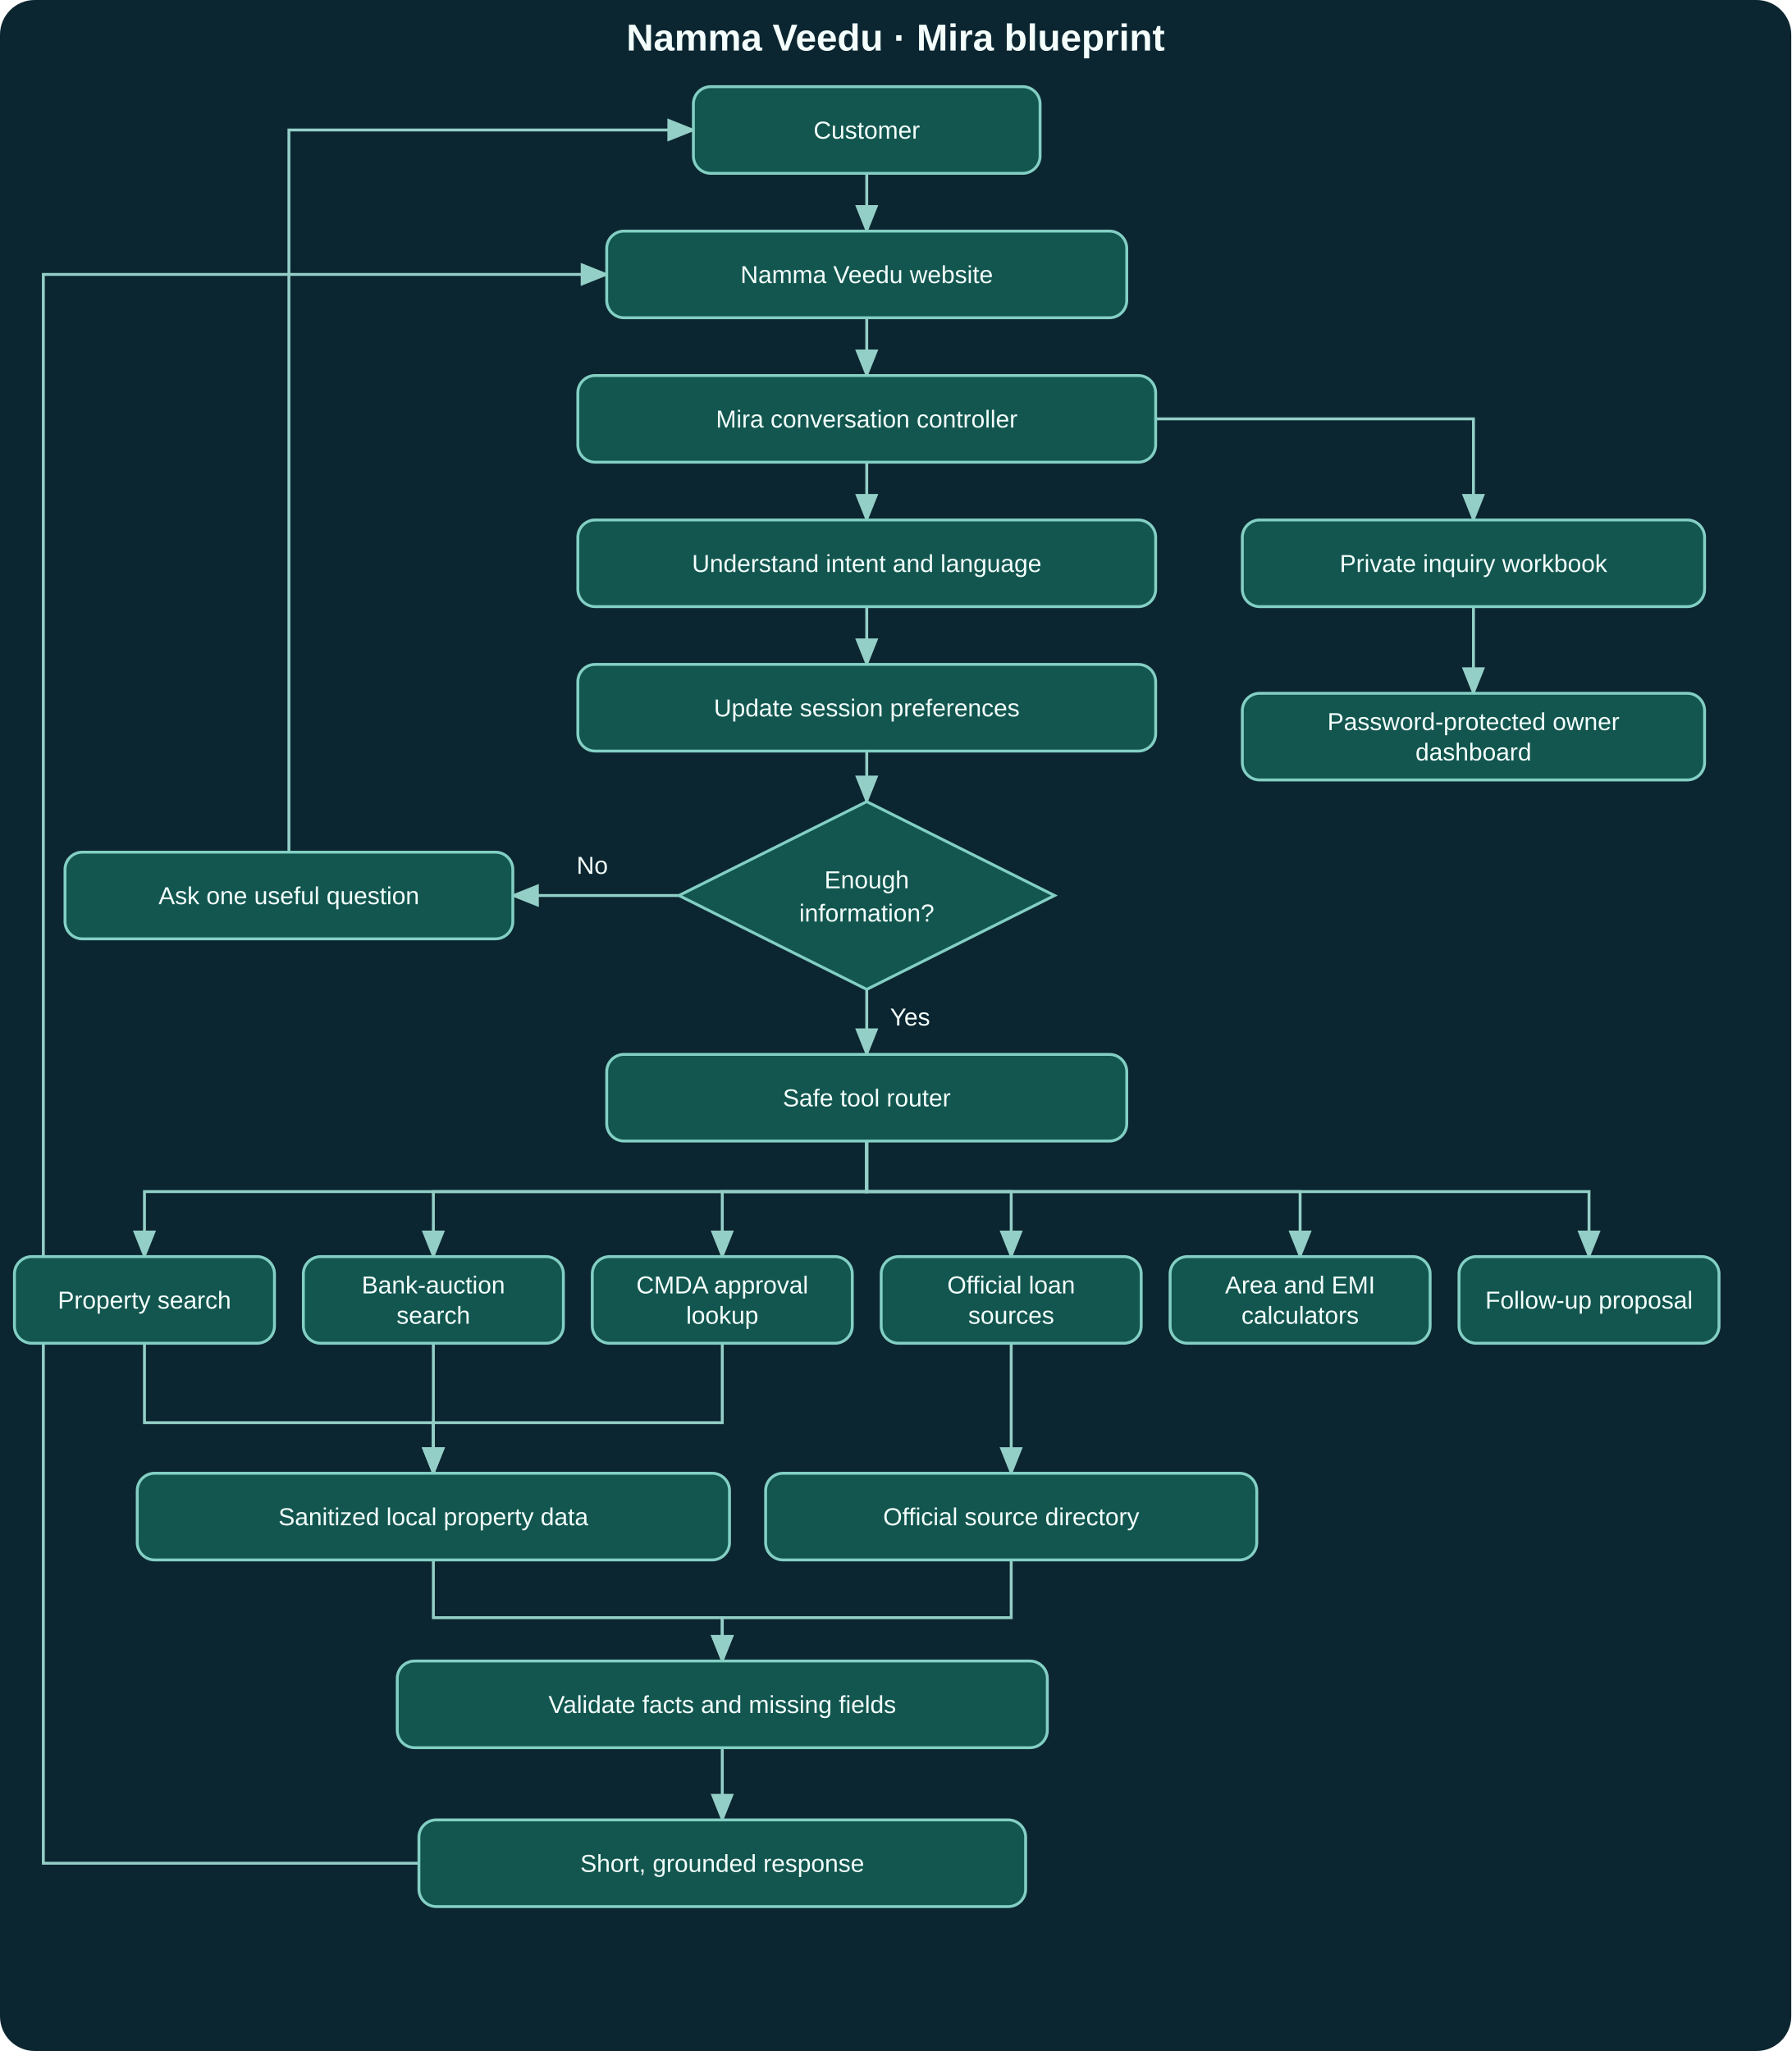
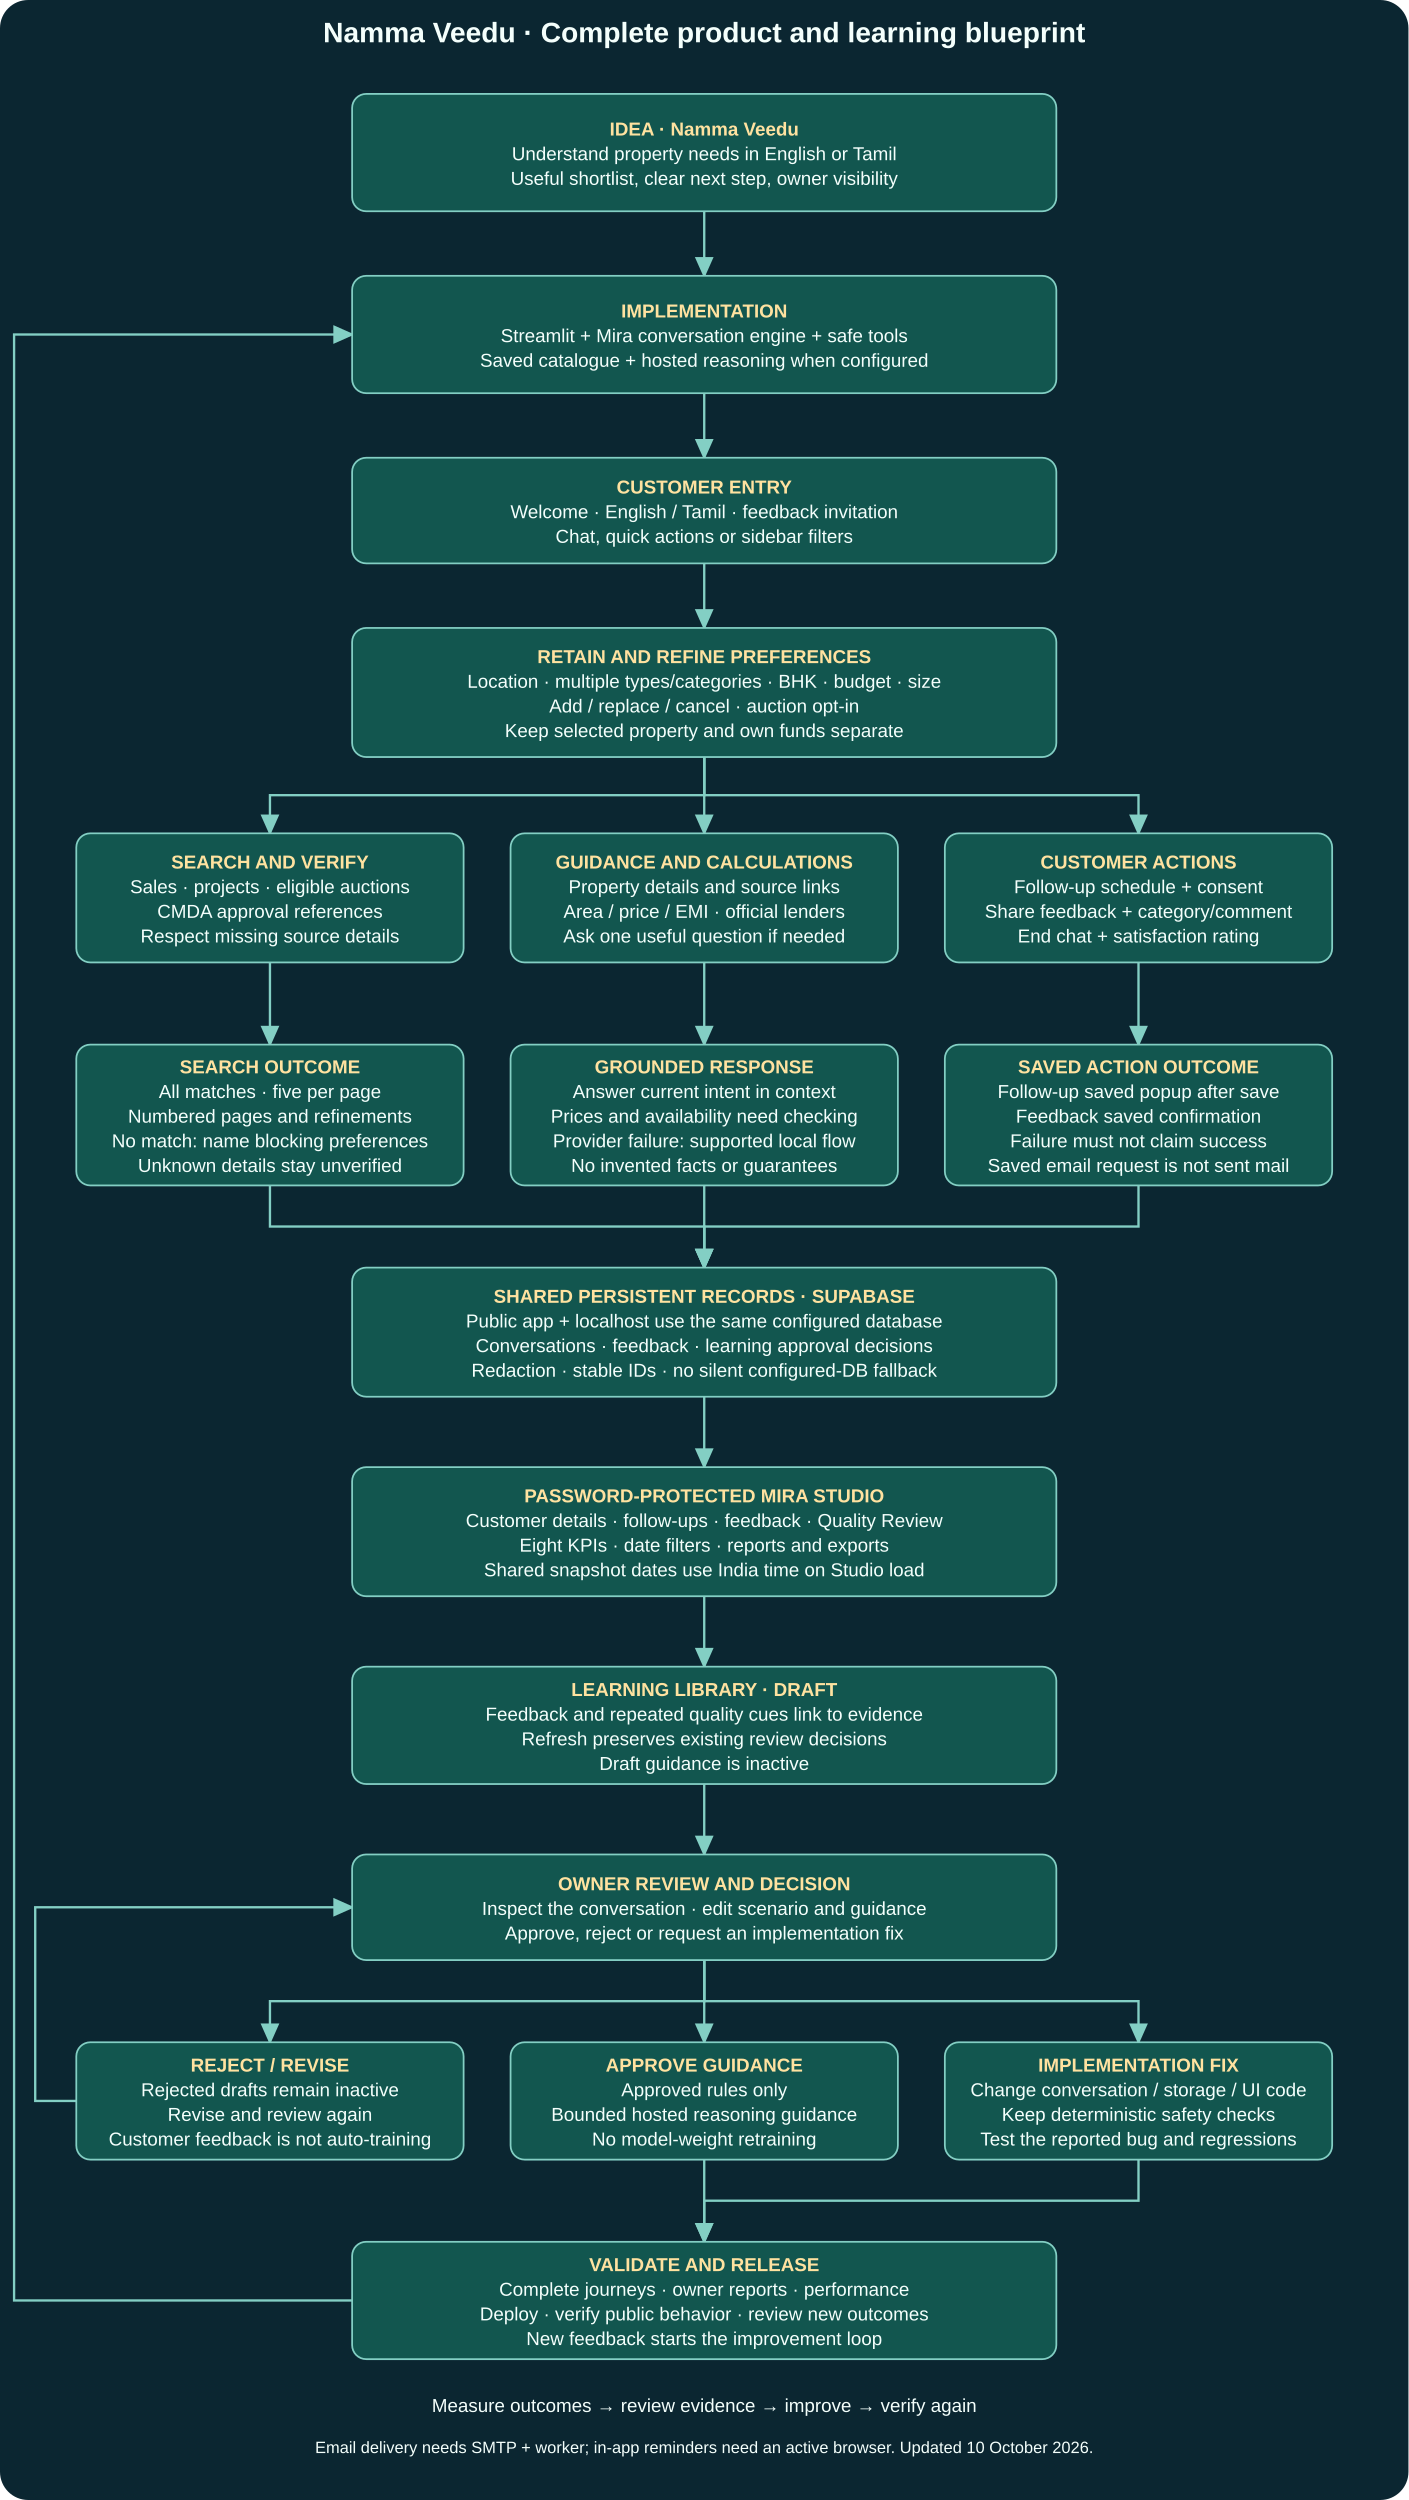
- <svg xmlns="http://www.w3.org/2000/svg" viewBox="0 0 1240 1420" role="img" aria-labelledby="title desc">
+ <svg xmlns="http://www.w3.org/2000/svg" viewBox="0 0 1200 2130" role="img" aria-labelledby="title desc">
  <defs>
-     <marker id="arrow" markerWidth="10" markerHeight="8" refX="9" refY="4" orient="auto">
-       <path d="M0 0L10 4L0 8Z" fill="#94cfc7" />
+     <marker id="arrow" markerWidth="9" markerHeight="8" refX="8" refY="4" orient="auto">
+       <path d="M0 0L9 4L0 8Z" fill="#83cfc4" />
    </marker>
  </defs>
-   <rect width="1240" height="1420" rx="24" fill="#0b2631" />
-   <style>text{font-family:Segoe UI,Arial,sans-serif;fill:#f4fffc;text-anchor:middle;font-size:17px}.edge{fill:none;stroke:#94cfc7;stroke-width:2;marker-end:url(#arrow)}.node{fill:#12564f;stroke:#83cfc4;stroke-width:2}</style>
-   <text x="620" y="35" style="font-size:26px;font-weight:bold">Namma Veedu · Mira blueprint</text>
-   <path class="edge" d="M600 120V160" />
-   <path class="edge" d="M600 220V260" />
-   <path class="edge" d="M600 320V360" />
-   <path class="edge" d="M600 420V460" />
-   <path class="edge" d="M600 520V555" />
-   <path class="edge" d="M470 620H355" />
-   <text x="410" y="605">No</text>
-   <path class="edge" d="M200 590V90H480" />
-   <path class="edge" d="M600 685V730" />
-   <text x="630" y="710">Yes</text>
-   <path class="edge" d="M600 790V825H100V870" />
-   <path class="edge" d="M600 790V825H300V870" />
-   <path class="edge" d="M600 790V825H500V870" />
-   <path class="edge" d="M600 790V825H700V870" />
-   <path class="edge" d="M600 790V825H900V870" />
-   <path class="edge" d="M600 790V825H1100V870" />
-   <path class="edge" d="M100 930V985H300V1020" />
-   <path class="edge" d="M300 930V985H300V1020" />
-   <path class="edge" d="M500 930V985H300V1020" />
-   <path class="edge" d="M700 930V1020" />
-   <path class="edge" d="M300 1080V1120H500V1150" />
-   <path class="edge" d="M700 1080V1120H500V1150" />
-   <path class="edge" d="M500 1210V1260" />
-   <path class="edge" d="M290 1290H30V190H420" />
-   <path class="edge" d="M800 290H1020V360" />
-   <path class="edge" d="M1020 420V480" />
-   <polygon class="node" points="600,555 730,620 600,685 470,620" />
-   <text x="600" y="615">Enough</text>
-   <text x="600" y="638">information?</text>
-   <g id="U">
-     <rect class="node" x="480" y="60" width="240" height="60" rx="12" />
-     <text x="600" y="96">Customer</text>
+   <rect width="1200" height="2130" rx="24" fill="#0b2631" />
+   <style>text{font-family:Segoe UI,Arial,sans-serif;fill:#f4fffc;text-anchor:middle;font-size:16px}.edge{fill:none;stroke:#83cfc4;stroke-width:2;marker-end:url(#arrow)}.node{fill:#12564f;stroke:#83cfc4;stroke-width:1.5}.heading{font-weight:700;fill:#ffe2a0}</style>
+   <text x="600" y="36" style="font-size:24px;font-weight:700">Namma Veedu · Complete product and learning blueprint</text>
+   <path class="edge" d="M600.0 180V207.5H600.0V235" />
+   <path class="edge" d="M600.0 335V362.5H600.0V390" />
+   <path class="edge" d="M600.0 480V507.5H600.0V535" />
+   <path class="edge" d="M600.0 645V677.5H230.0V710" />
+   <path class="edge" d="M600.0 645V677.5H600.0V710" />
+   <path class="edge" d="M600.0 645V677.5H970.0V710" />
+   <path class="edge" d="M230.0 820V855.0H230.0V890" />
+   <path class="edge" d="M600.0 820V855.0H600.0V890" />
+   <path class="edge" d="M970.0 820V855.0H970.0V890" />
+   <path class="edge" d="M230.0 1010V1045.0H600.0V1080" />
+   <path class="edge" d="M600.0 1010V1045.0H600.0V1080" />
+   <path class="edge" d="M970.0 1010V1045.0H600.0V1080" />
+   <path class="edge" d="M600.0 1190V1220.0H600.0V1250" />
+   <path class="edge" d="M600.0 1360V1390.0H600.0V1420" />
+   <path class="edge" d="M600.0 1520V1550.0H600.0V1580" />
+   <path class="edge" d="M600.0 1670V1705.0H230.0V1740" />
+   <path class="edge" d="M600.0 1670V1705.0H600.0V1740" />
+   <path class="edge" d="M600.0 1670V1705.0H970.0V1740" />
+   <path class="edge" d="M600.0 1840V1875.0H600.0V1910" />
+   <path class="edge" d="M970.0 1840V1875.0H600.0V1910" />
+   <path class="edge" d="M65 1790H30V1625H300" />
+   <path class="edge" d="M300 1960H12V285H300" />
+   <text x="600" y="2055">Measure outcomes → review evidence → improve → verify again</text>
+   <text x="600" y="2090" style="font-size:14px">Email delivery needs SMTP + worker; in-app reminders need an active browser. Updated 10 October 2026.</text>
+   <g id="idea">
+     <rect class="node" x="300" y="80" width="600" height="100" rx="12" />
+     <text x="600.0" y="115.5" class="heading">IDEA · Namma Veedu</text>
+     <text x="600.0" y="136.5" class="">Understand property needs in English or Tamil</text>
+     <text x="600.0" y="157.5" class="">Useful shortlist, clear next step, owner visibility</text>
  </g>
-   <g id="UI">
-     <rect class="node" x="420" y="160" width="360" height="60" rx="12" />
-     <text x="600" y="196">Namma Veedu website</text>
+   <g id="build">
+     <rect class="node" x="300" y="235" width="600" height="100" rx="12" />
+     <text x="600.0" y="270.5" class="heading">IMPLEMENTATION</text>
+     <text x="600.0" y="291.5" class="">Streamlit + Mira conversation engine + safe tools</text>
+     <text x="600.0" y="312.5" class="">Saved catalogue + hosted reasoning when configured</text>
  </g>
-   <g id="M">
-     <rect class="node" x="400" y="260" width="400" height="60" rx="12" />
-     <text x="600" y="296">Mira conversation controller</text>
+   <g id="welcome">
+     <rect class="node" x="300" y="390" width="600" height="90" rx="12" />
+     <text x="600.0" y="420.5" class="heading">CUSTOMER ENTRY</text>
+     <text x="600.0" y="441.5" class="">Welcome · English / Tamil · feedback invitation</text>
+     <text x="600.0" y="462.5" class="">Chat, quick actions or sidebar filters</text>
  </g>
-   <g id="I">
-     <rect class="node" x="400" y="360" width="400" height="60" rx="12" />
-     <text x="600" y="396">Understand intent and language</text>
+   <g id="prefs">
+     <rect class="node" x="300" y="535" width="600" height="110" rx="12" />
+     <text x="600.0" y="565.0" class="heading">RETAIN AND REFINE PREFERENCES</text>
+     <text x="600.0" y="586.0" class="">Location · multiple types/categories · BHK · budget · size</text>
+     <text x="600.0" y="607.0" class="">Add / replace / cancel · auction opt-in</text>
+     <text x="600.0" y="628.0" class="">Keep selected property and own funds separate</text>
  </g>
-   <g id="P">
-     <rect class="node" x="400" y="460" width="400" height="60" rx="12" />
-     <text x="600" y="496">Update session preferences</text>
+   <g id="search">
+     <rect class="node" x="65" y="710" width="330" height="110" rx="12" />
+     <text x="230.0" y="740.0" class="heading">SEARCH AND VERIFY</text>
+     <text x="230.0" y="761.0" class="">Sales · projects · eligible auctions</text>
+     <text x="230.0" y="782.0" class="">CMDA approval references</text>
+     <text x="230.0" y="803.0" class="">Respect missing source details</text>
  </g>
-   <g id="Q">
-     <rect class="node" x="45" y="590" width="310" height="60" rx="12" />
-     <text x="200" y="626">Ask one useful question</text>
+   <g id="guide">
+     <rect class="node" x="435" y="710" width="330" height="110" rx="12" />
+     <text x="600.0" y="740.0" class="heading">GUIDANCE AND CALCULATIONS</text>
+     <text x="600.0" y="761.0" class="">Property details and source links</text>
+     <text x="600.0" y="782.0" class="">Area / price / EMI · official lenders</text>
+     <text x="600.0" y="803.0" class="">Ask one useful question if needed</text>
  </g>
-   <g id="R">
-     <rect class="node" x="420" y="730" width="360" height="60" rx="12" />
-     <text x="600" y="766">Safe tool router</text>
+   <g id="actions">
+     <rect class="node" x="805" y="710" width="330" height="110" rx="12" />
+     <text x="970.0" y="740.0" class="heading">CUSTOMER ACTIONS</text>
+     <text x="970.0" y="761.0" class="">Follow-up schedule + consent</text>
+     <text x="970.0" y="782.0" class="">Share feedback + category/comment</text>
+     <text x="970.0" y="803.0" class="">End chat + satisfaction rating</text>
  </g>
-   <g id="S">
-     <rect class="node" x="10" y="870" width="180" height="60" rx="12" />
-     <text x="100" y="906">Property search</text>
+   <g id="results">
+     <rect class="node" x="65" y="890" width="330" height="120" rx="12" />
+     <text x="230.0" y="914.5" class="heading">SEARCH OUTCOME</text>
+     <text x="230.0" y="935.5" class="">All matches · five per page</text>
+     <text x="230.0" y="956.5" class="">Numbered pages and refinements</text>
+     <text x="230.0" y="977.5" class="">No match: name blocking preferences</text>
+     <text x="230.0" y="998.5" class="">Unknown details stay unverified</text>
  </g>
-   <g id="A">
-     <rect class="node" x="210" y="870" width="180" height="60" rx="12" />
-     <text x="300" y="895.5">Bank-auction</text>
-     <text x="300" y="916.5">search</text>
+   <g id="answer">
+     <rect class="node" x="435" y="890" width="330" height="120" rx="12" />
+     <text x="600.0" y="914.5" class="heading">GROUNDED RESPONSE</text>
+     <text x="600.0" y="935.5" class="">Answer current intent in context</text>
+     <text x="600.0" y="956.5" class="">Prices and availability need checking</text>
+     <text x="600.0" y="977.5" class="">Provider failure: supported local flow</text>
+     <text x="600.0" y="998.5" class="">No invented facts or guarantees</text>
  </g>
-   <g id="C">
-     <rect class="node" x="410" y="870" width="180" height="60" rx="12" />
-     <text x="500" y="895.5">CMDA approval</text>
-     <text x="500" y="916.5">lookup</text>
+   <g id="saved">
+     <rect class="node" x="805" y="890" width="330" height="120" rx="12" />
+     <text x="970.0" y="914.5" class="heading">SAVED ACTION OUTCOME</text>
+     <text x="970.0" y="935.5" class="">Follow-up saved popup after save</text>
+     <text x="970.0" y="956.5" class="">Feedback saved confirmation</text>
+     <text x="970.0" y="977.5" class="">Failure must not claim success</text>
+     <text x="970.0" y="998.5" class="">Saved email request is not sent mail</text>
  </g>
-   <g id="L">
-     <rect class="node" x="610" y="870" width="180" height="60" rx="12" />
-     <text x="700" y="895.5">Official loan</text>
-     <text x="700" y="916.5">sources</text>
+   <g id="storage">
+     <rect class="node" x="300" y="1080" width="600" height="110" rx="12" />
+     <text x="600.0" y="1110.0" class="heading">SHARED PERSISTENT RECORDS · SUPABASE</text>
+     <text x="600.0" y="1131.0" class="">Public app + localhost use the same configured database</text>
+     <text x="600.0" y="1152.0" class="">Conversations · feedback · learning approval decisions</text>
+     <text x="600.0" y="1173.0" class="">Redaction · stable IDs · no silent configured-DB fallback</text>
  </g>
-   <g id="E">
-     <rect class="node" x="810" y="870" width="180" height="60" rx="12" />
-     <text x="900" y="895.5">Area and EMI</text>
-     <text x="900" y="916.5">calculators</text>
+   <g id="owner">
+     <rect class="node" x="300" y="1250" width="600" height="110" rx="12" />
+     <text x="600.0" y="1280.0" class="heading">PASSWORD-PROTECTED MIRA STUDIO</text>
+     <text x="600.0" y="1301.0" class="">Customer details · follow-ups · feedback · Quality Review</text>
+     <text x="600.0" y="1322.0" class="">Eight KPIs · date filters · reports and exports</text>
+     <text x="600.0" y="1343.0" class="">Shared snapshot dates use India time on Studio load</text>
  </g>
-   <g id="F">
-     <rect class="node" x="1010" y="870" width="180" height="60" rx="12" />
-     <text x="1100" y="906">Follow-up proposal</text>
+   <g id="draft">
+     <rect class="node" x="300" y="1420" width="600" height="100" rx="12" />
+     <text x="600.0" y="1445.0" class="heading">LEARNING LIBRARY · DRAFT</text>
+     <text x="600.0" y="1466.0" class="">Feedback and repeated quality cues link to evidence</text>
+     <text x="600.0" y="1487.0" class="">Refresh preserves existing review decisions</text>
+     <text x="600.0" y="1508.0" class="">Draft guidance is inactive</text>
  </g>
-   <g id="DATA">
-     <rect class="node" x="95" y="1020" width="410" height="60" rx="12" />
-     <text x="300" y="1056">Sanitized local property data</text>
+   <g id="decision">
+     <rect class="node" x="300" y="1580" width="600" height="90" rx="12" />
+     <text x="600.0" y="1610.5" class="heading">OWNER REVIEW AND DECISION</text>
+     <text x="600.0" y="1631.5" class="">Inspect the conversation · edit scenario and guidance</text>
+     <text x="600.0" y="1652.5" class="">Approve, reject or request an implementation fix</text>
  </g>
-   <g id="SOURCES">
-     <rect class="node" x="530" y="1020" width="340" height="60" rx="12" />
-     <text x="700" y="1056">Official source directory</text>
+   <g id="reject">
+     <rect class="node" x="65" y="1740" width="330" height="100" rx="12" />
+     <text x="230.0" y="1765.0" class="heading">REJECT / REVISE</text>
+     <text x="230.0" y="1786.0" class="">Rejected drafts remain inactive</text>
+     <text x="230.0" y="1807.0" class="">Revise and review again</text>
+     <text x="230.0" y="1828.0" class="">Customer feedback is not auto-training</text>
  </g>
-   <g id="V">
-     <rect class="node" x="275" y="1150" width="450" height="60" rx="12" />
-     <text x="500" y="1186">Validate facts and missing fields</text>
+   <g id="approved">
+     <rect class="node" x="435" y="1740" width="330" height="100" rx="12" />
+     <text x="600.0" y="1765.0" class="heading">APPROVE GUIDANCE</text>
+     <text x="600.0" y="1786.0" class="">Approved rules only</text>
+     <text x="600.0" y="1807.0" class="">Bounded hosted reasoning guidance</text>
+     <text x="600.0" y="1828.0" class="">No model-weight retraining</text>
  </g>
-   <g id="RESP">
-     <rect class="node" x="290" y="1260" width="420" height="60" rx="12" />
-     <text x="500" y="1296">Short, grounded response</text>
+   <g id="fix">
+     <rect class="node" x="805" y="1740" width="330" height="100" rx="12" />
+     <text x="970.0" y="1765.0" class="heading">IMPLEMENTATION FIX</text>
+     <text x="970.0" y="1786.0" class="">Change conversation / storage / UI code</text>
+     <text x="970.0" y="1807.0" class="">Keep deterministic safety checks</text>
+     <text x="970.0" y="1828.0" class="">Test the reported bug and regressions</text>
  </g>
-   <g id="LOG">
-     <rect class="node" x="860" y="360" width="320" height="60" rx="12" />
-     <text x="1020" y="396">Private inquiry workbook</text>
-   </g>
-   <g id="OWNER">
-     <rect class="node" x="860" y="480" width="320" height="60" rx="12" />
-     <text x="1020" y="505.5">Password-protected owner</text>
-     <text x="1020" y="526.5">dashboard</text>
+   <g id="release">
+     <rect class="node" x="300" y="1910" width="600" height="100" rx="12" />
+     <text x="600.0" y="1935.0" class="heading">VALIDATE AND RELEASE</text>
+     <text x="600.0" y="1956.0" class="">Complete journeys · owner reports · performance</text>
+     <text x="600.0" y="1977.0" class="">Deploy · verify public behavior · review new outcomes</text>
+     <text x="600.0" y="1998.0" class="">New feedback starts the improvement loop</text>
  </g>
</svg>
